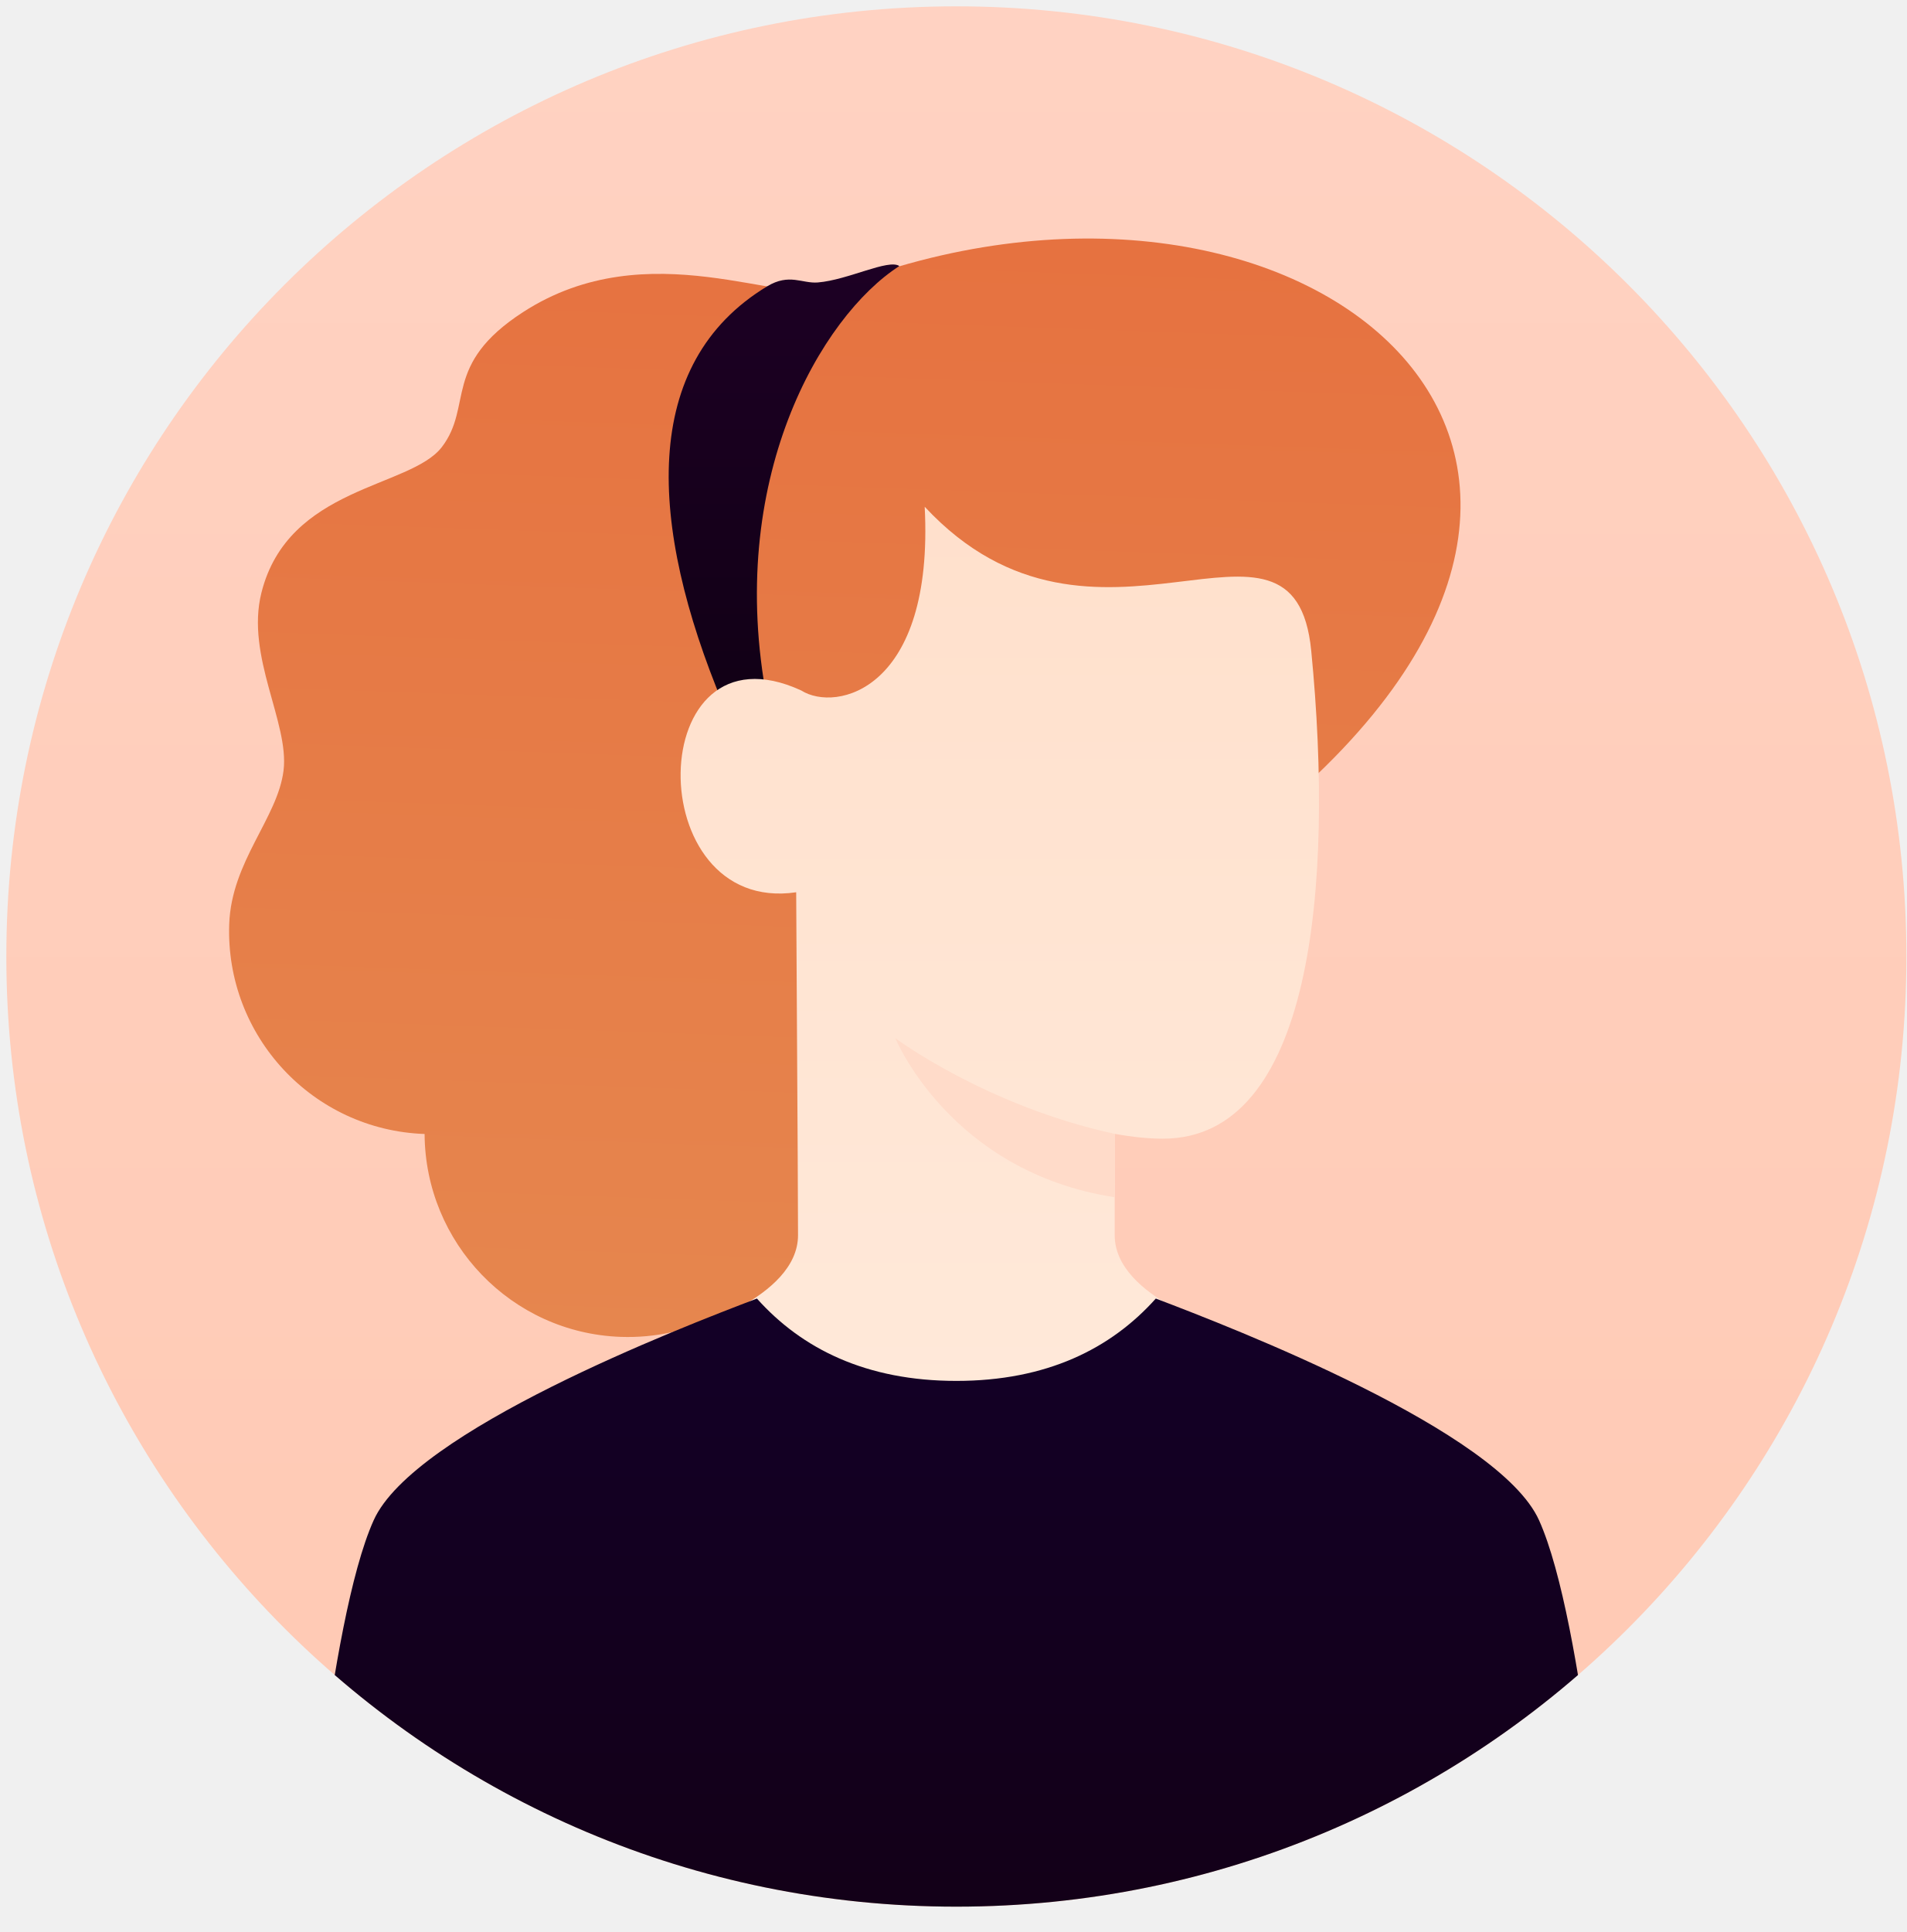
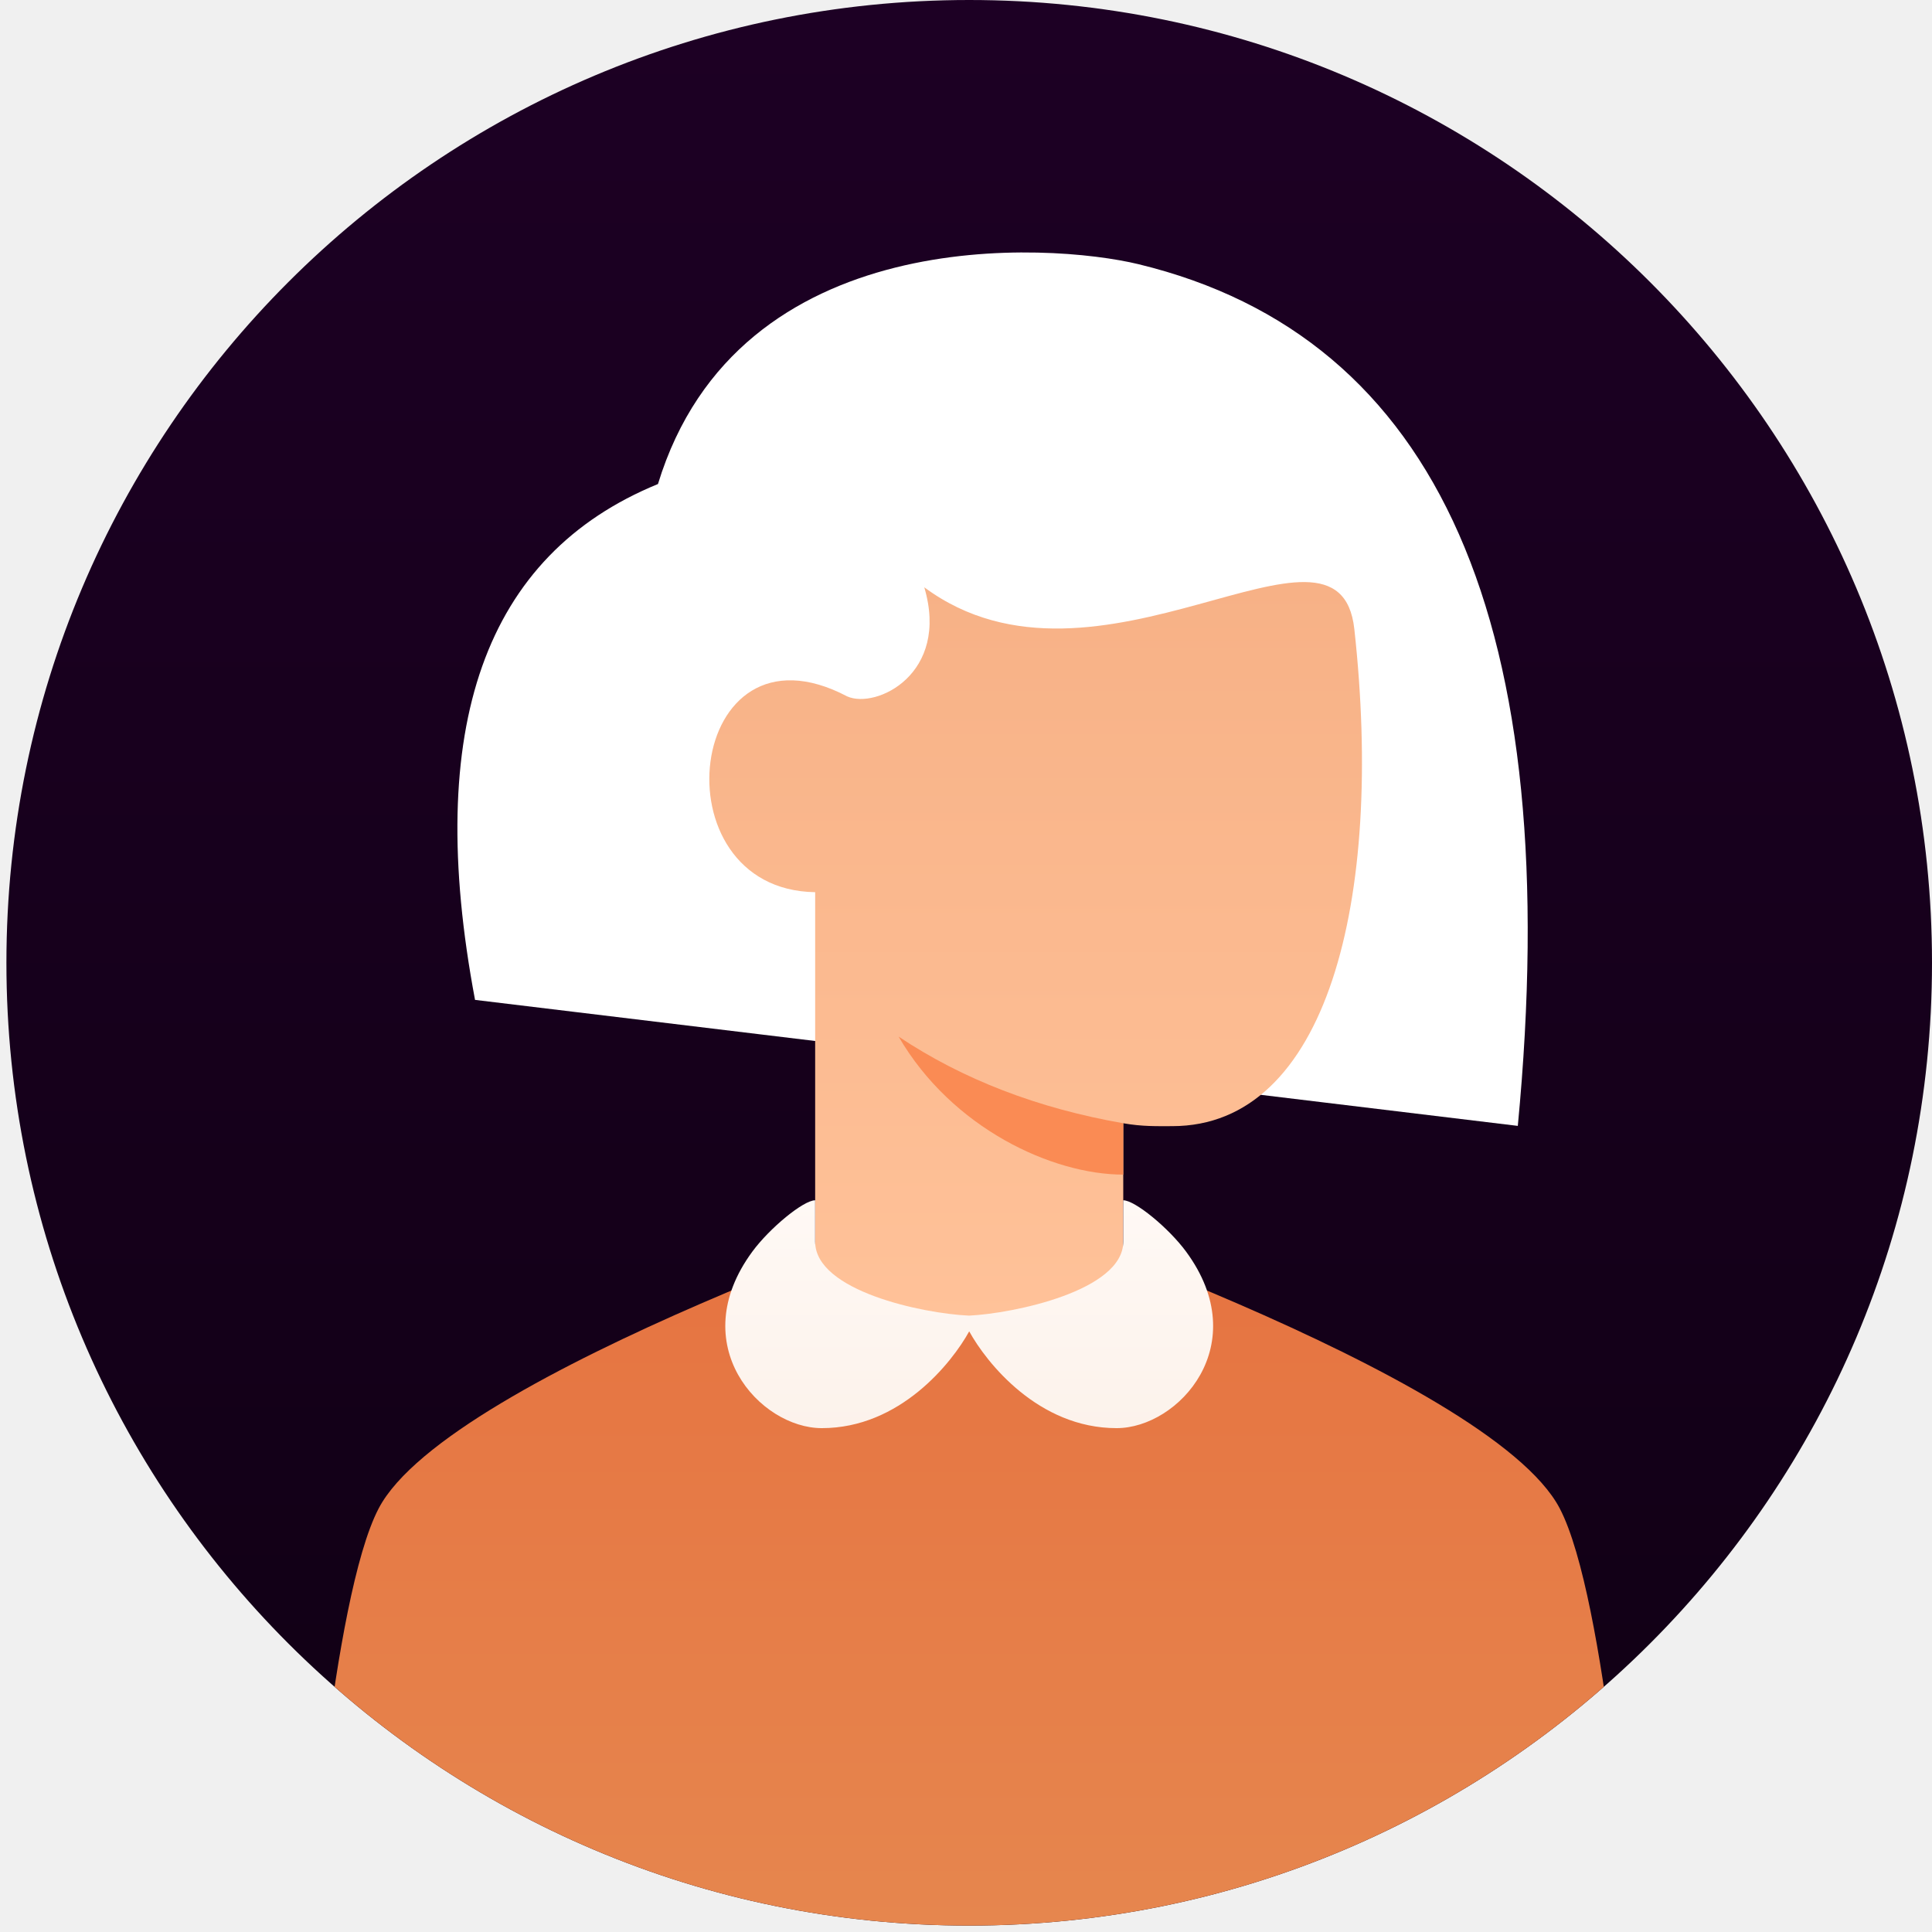
- <svg xmlns="http://www.w3.org/2000/svg" height="305" viewBox="0 0 301 305" width="301">
-   <linearGradient id="a" gradientUnits="userSpaceOnUse" x1="151" x2="151" y1="301" y2="1">
-     <stop offset="0" stop-color="#ffc9b3" />
-     <stop offset="1" stop-color="#ffd2c2" />
+ <svg xmlns="http://www.w3.org/2000/svg" height="301" viewBox="0 0 301 301" width="301">
+   <linearGradient id="a" gradientUnits="userSpaceOnUse" x1="151" x2="151" y1="0" y2="300">
+     <stop offset="0" stop-color="#1d0024" />
+     <stop offset="1" stop-color="#100014" />
  </linearGradient>
  <clipPath id="b">
-     <path d="m151 301c82.84 0 150-67.16 150-150s-67.16-150-150-150-150 67.16-150 150 67.16 150 150 150z" />
+     <path d="m151 300c82.84 0 150-67.16 150-150s-67.16-150-150-150-150 67.16-150 150 67.16 150 150 150z" />
  </clipPath>
-   <linearGradient id="c" gradientUnits="userSpaceOnUse" x1="130.338" x2="136.423" y1="211.929" y2="37.68">
+   <linearGradient id="c" gradientUnits="userSpaceOnUse" x1="151" x2="151" y1="300" y2="187">
    <stop offset="0" stop-color="#e6864e" />
    <stop offset="1" stop-color="#e67240" />
  </linearGradient>
-   <linearGradient id="d" gradientUnits="userSpaceOnUse" x1="123.79" x2="123.79" y1="41.754" y2="117.239">
-     <stop offset="0" stop-color="#1d0024" />
-     <stop offset="1" stop-color="#100014" />
+   <linearGradient id="d" gradientUnits="userSpaceOnUse" x1="161.35" x2="161.35" y1="90.683" y2="206">
+     <stop offset="0" stop-color="#f7b186" />
+     <stop offset="1" stop-color="#ffc299" />
  </linearGradient>
-   <linearGradient id="e" gradientUnits="userSpaceOnUse" x1="157.861" x2="157.861" y1="80" y2="239.138">
-     <stop offset="0" stop-color="#ffe0cc" />
-     <stop offset="1" stop-color="#ffeadb" />
+   <linearGradient id="e" gradientUnits="userSpaceOnUse" x1="151" x2="151" y1="222.5" y2="187">
+     <stop offset="0" stop-color="#fcf2eb" />
+     <stop offset="1" stop-color="#fff9f5" />
  </linearGradient>
-   <clipPath id="f">
-     <path d="m126 195c0-9-.31-53.39-.29-54.14-24.71 3.64-24.21-43.36.79-31.86 5.5 3.5 21 0 19.5-29 27 29 58.35-4.82 61.03 22.74 3.68 37.63-.02 77.02-23.41 77.02-2.23 0-4.78-.25-7.62-.76v16c0 10 18 15 18 15s-31.09 29.3-44 29.14-42-29.14-42-29.14 18-5 18-15z" />
-   </clipPath>
-   <linearGradient id="g" gradientUnits="userSpaceOnUse" x1="151" x2="151" y1="205" y2="305">
-     <stop offset="0" stop-color="#130027" />
-     <stop offset="1" stop-color="#130017" />
-   </linearGradient>
-   <path d="m151 301c82.84 0 150-67.16 150-150s-67.16-150-150-150-150 67.16-150 150 67.16 150 150 150z" fill="url(#a)" />
+   <path d="m151 300c82.84 0 150-67.16 150-150s-67.16-150-150-150-150 67.16-150 150 67.16 150 150 150z" fill="url(#a)" />
  <g clip-path="url(#b)">
-     <path d="m124.27 209.95c8.66-14.4 28.55-42.02 75.91-80.82 71.46-58.56 4-112.1-68.46-83.57-7.75 3.05-29.23-9.17-49.13 3.71-12.83 8.3-7.84 14.8-12.83 21.31-5 6.51-24.27 6.13-28.49 23.02-2.5 10.01 4.42 20.49 3.5 28.03-.93 7.53-8.23 14.32-8.58 24.27-.61 17.67 13.2 32.5 30.85 33.12.09 17.19 13.69 31.42 30.98 32.03 5.51.19 10.75-1.03 15.37-3.33 4.72 4.35 8.78 5.72 10.88 2.23z" fill="url(#c)" />
-     <path d="m142 42c-12.32 7.9-27.55 33.81-20.86 68.59 1.45 7.59-3.1 9.86-7 .5-11.77-28.24-13.14-53.71 6.99-65.89 3.51-2.11 5.51-.4 8.01-.61 4.75-.39 11.15-3.76 12.86-2.59z" fill="url(#d)" />
-     <path d="m126 195c0-9-.31-53.39-.29-54.14-24.71 3.64-24.21-43.36.79-31.86 5.5 3.5 21 0 19.5-29 27 29 58.35-4.82 61.03 22.74 3.68 37.63-.02 77.02-23.41 77.02-2.23 0-4.78-.25-7.62-.76v16c0 10 18 15 18 15s-31.09 29.3-44 29.14-42-29.14-42-29.14 18-5 18-15z" fill="url(#e)" />
-     <g clip-path="url(#f)">
-       <path d="m176 179c-20.32-4.41-34.63-15.1-34.63-15.1s8.63 21.1 34.6 25.1z" fill="#ffdbc9" />
-     </g>
-     <path d="m243 240c7.26 16.12 11 65 11 65h-206s3.74-48.88 11-65c6.36-14.12 48.24-30.34 60.51-35 7.09 7.93 17.25 13 31.49 13s24.4-5.07 31.49-13c12.27 4.66 54.15 20.88 60.51 35z" fill="url(#g)" />
+     <path d="m243 235c7.33 14 11 65 11 65h-206s3.67-51 11-65c11-21 92-48 92-48s81 27 92 48z" fill="url(#c)" />
+     <path d="m236.47 175.41-162.46-19.63c-8.01-42.52 1.49-69.31 28.5-80.37 12.49-40.91 61.09-37.58 74.86-34.25 46.88 11.35 66.58 56.1 59.1 134.25z" fill="#fff" />
+     <path d="m127 199v-60c-25.02-.37-20.14-43.73 5-30.5 4.5 2 16-3.5 12-17 27 20 64.62-15.1 67 6.5 4.68 42.51-4.37 77.45-28.36 77.45-2.35 0-4.65.08-7.64-.45v24c-7.83 4.67-15.66 7-23.49 7s-16-2.33-24.51-7z" fill="url(#d)" />
+     <path d="m175 175v8c-11 0-26.67-7.17-35-21.5 10 6.67 21.67 11.17 35 13.5z" fill="#fa8b54" />
+     <path d="m150.97 204.97c6.84-.32 24.03-3.86 24.03-11.51v-6.46c1.83 0 7.09 4.33 9.79 8 10.67 14.5-1.17 27.5-10.83 27.5-12.18 0-20.26-10.18-22.96-15.08-2.7 4.9-10.78 15.08-22.96 15.08-9.66 0-21.5-13-10.83-27.5 2.7-3.67 7.96-8 9.79-8v6.46c0 7.65 16.74 11.19 23.97 11.51z" fill="url(#e)" />
  </g>
</svg>
